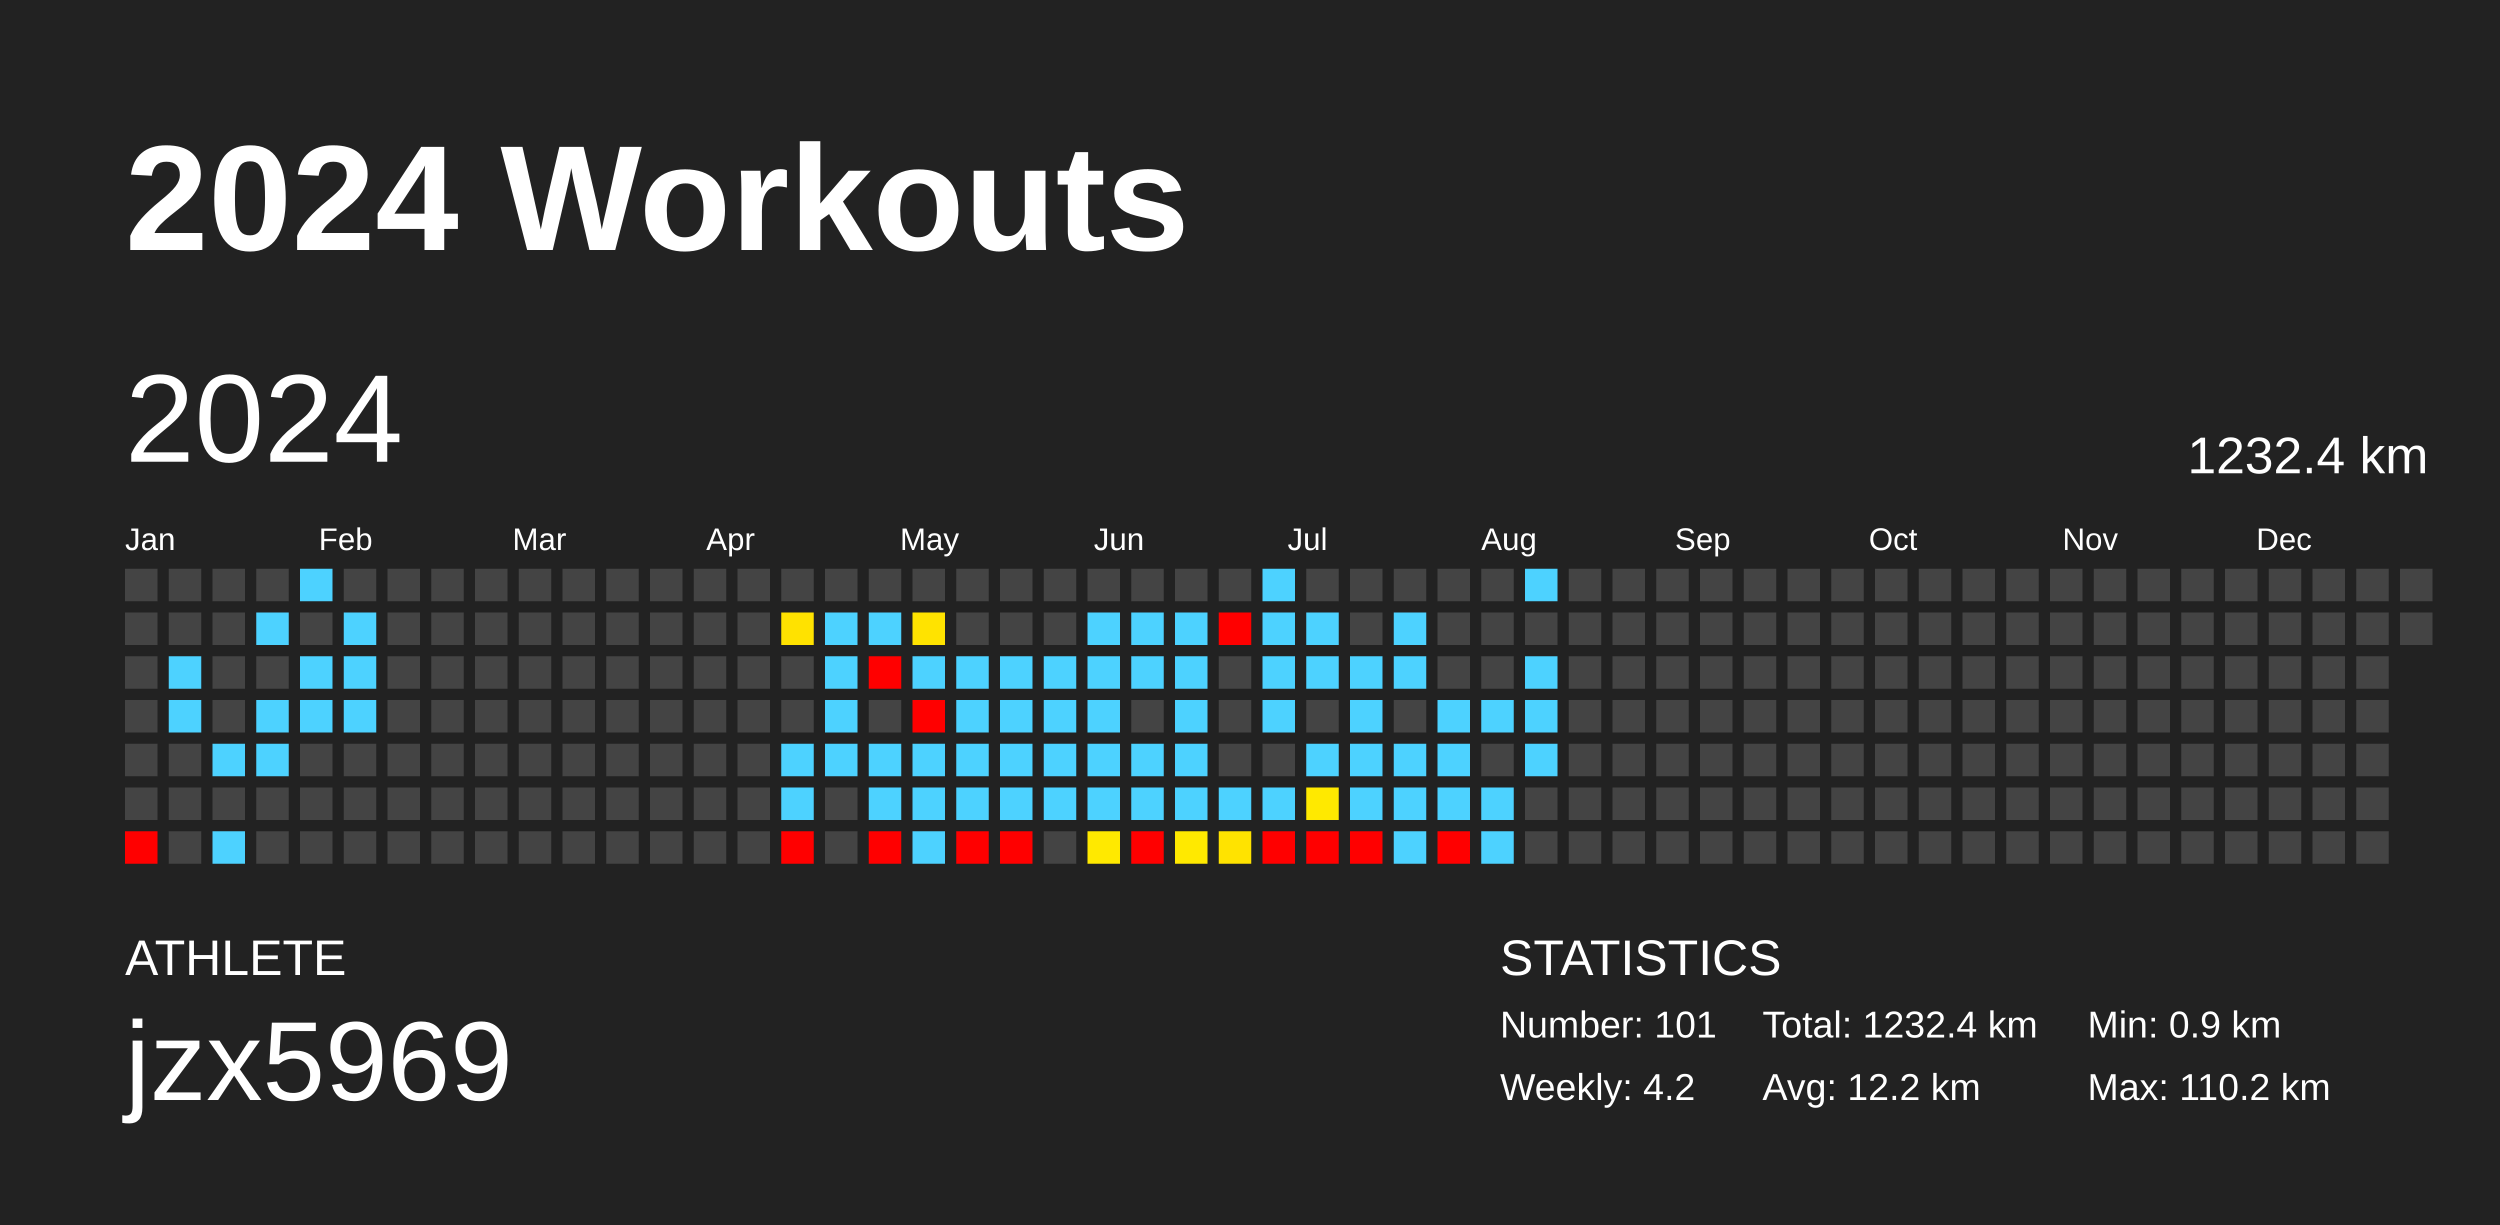
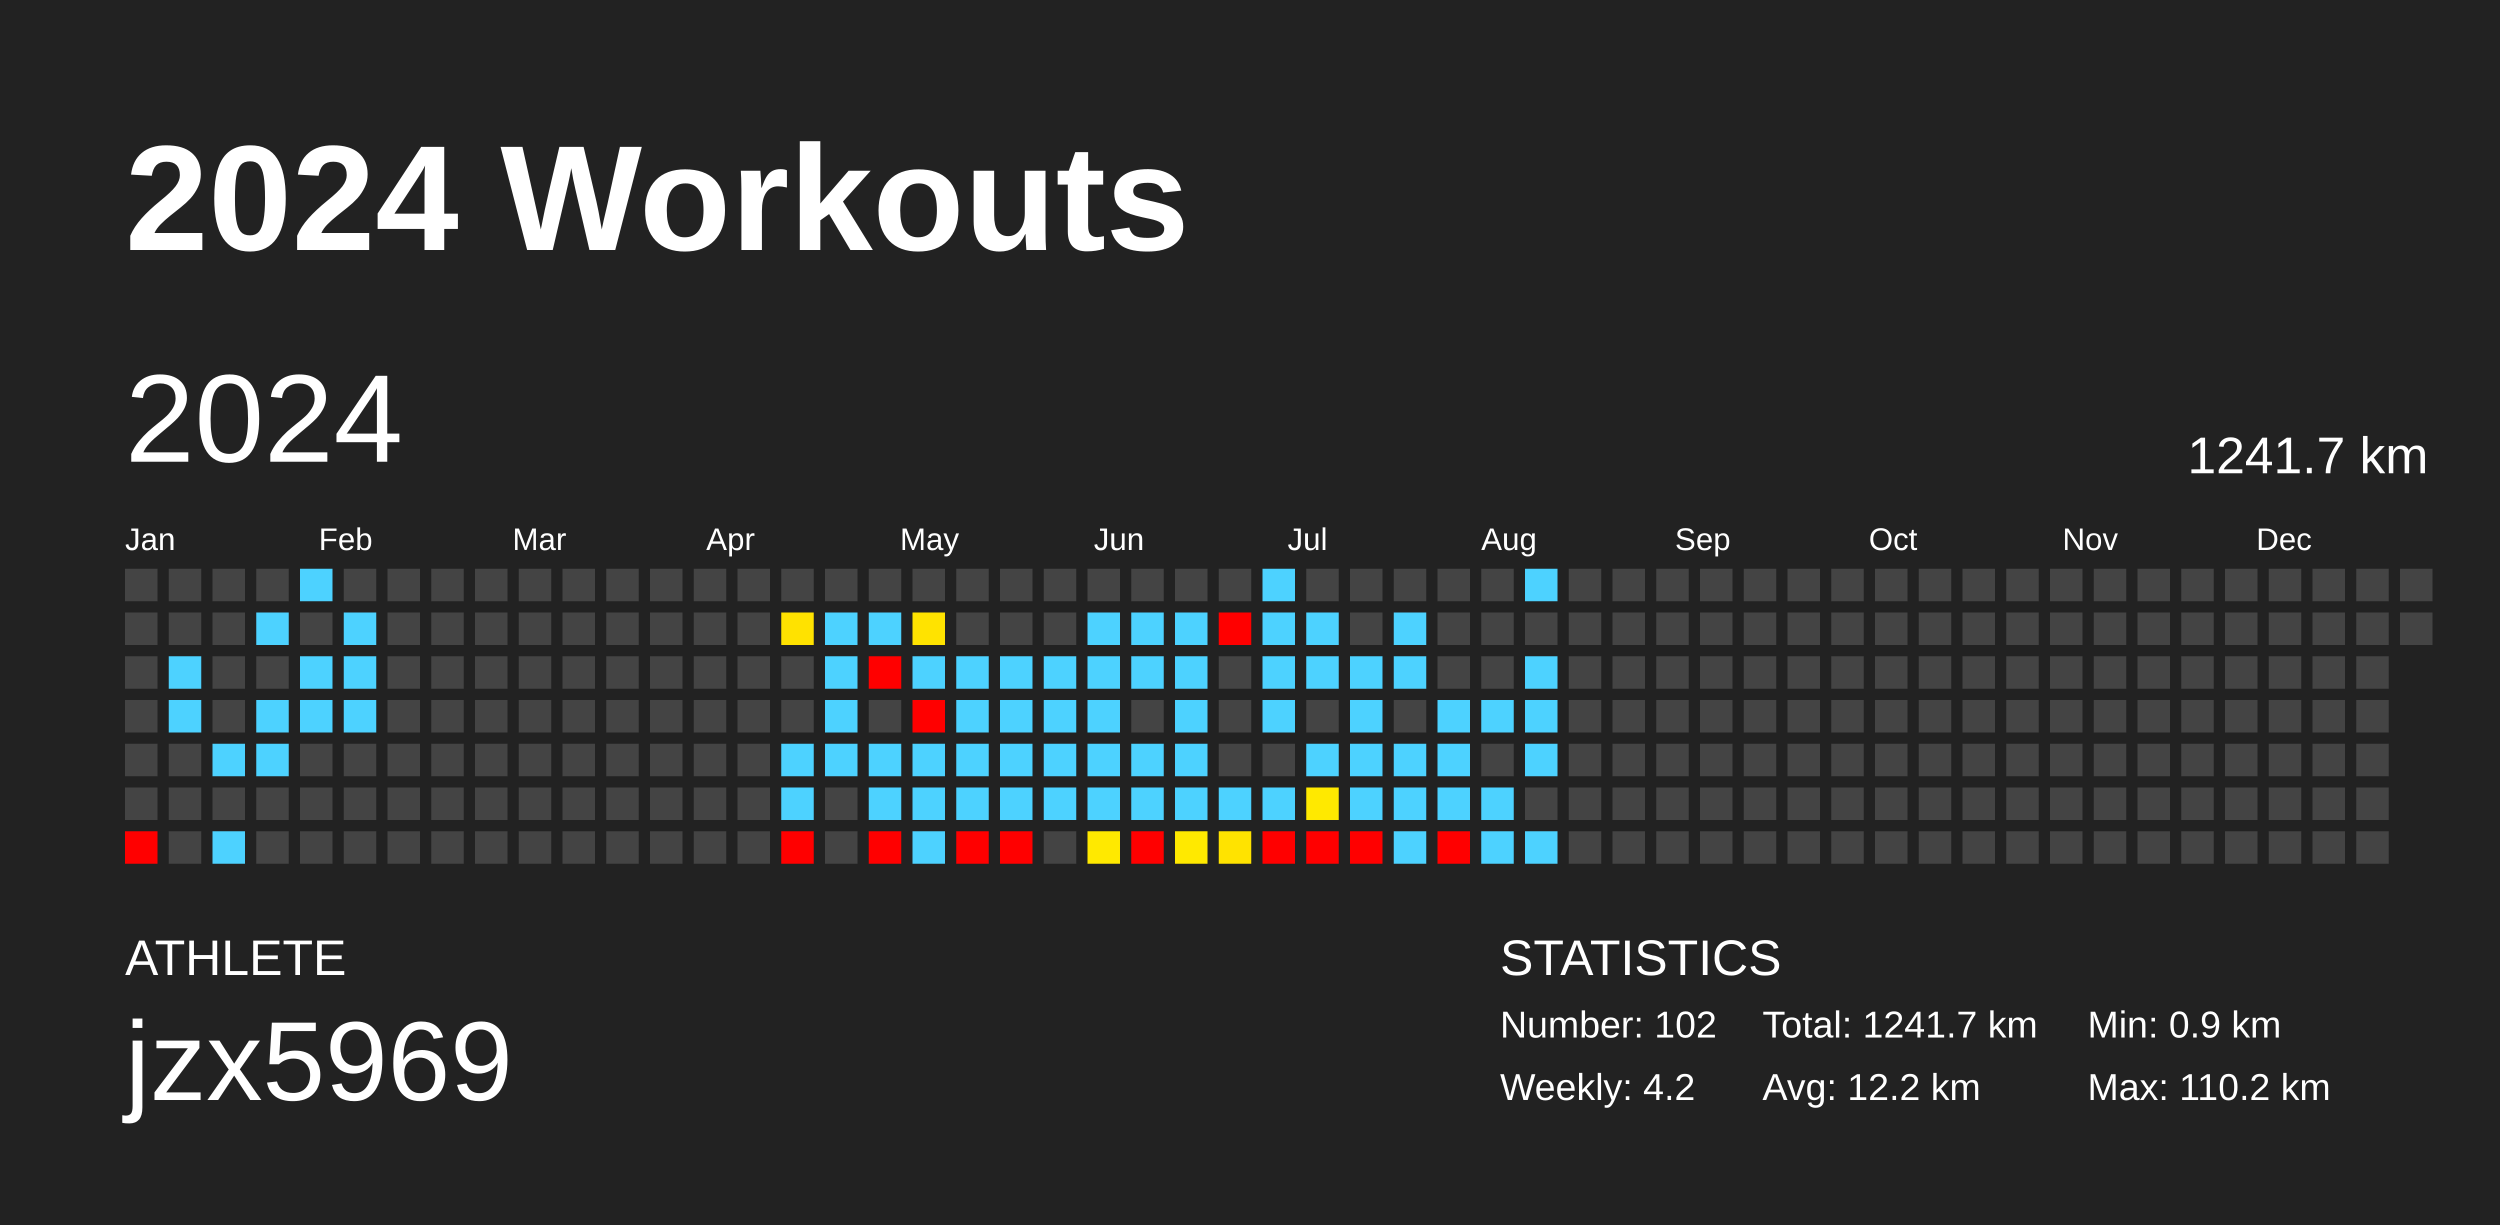
<svg xmlns="http://www.w3.org/2000/svg" baseProfile="full" height="98mm" version="1.1" viewBox="0,0,200,98" width="200mm">
  <defs />
  <rect fill="#222222" height="98" width="200" x="0" y="0" />
  <text fill="#FFFFFF" style="font-size:12px; font-family:Arial; font-weight:bold;" x="10" y="20">2024 Workouts</text>
  <text fill="#FFFFFF" style="font-size:4px; font-family:Arial" x="10" y="78">ATHLETE</text>
  <text fill="#FFFFFF" style="font-size:9px; font-family:Arial" x="10" y="88">jzx5969</text>
  <text fill="#FFFFFF" style="font-size:4px; font-family:Arial" x="120" y="78">STATISTICS</text>
-   <text fill="#FFFFFF" style="font-size:3px; font-family:Arial" x="120" y="83">Number: 101</text>
+   <text fill="#FFFFFF" style="font-size:3px; font-family:Arial" x="120" y="83">Number: 102</text>
  <text fill="#FFFFFF" style="font-size:3px; font-family:Arial" x="120" y="88">Weekly: 4.2</text>
-   <text fill="#FFFFFF" style="font-size:3px; font-family:Arial" x="141" y="83">Total: 1232.4 km</text>
+   <text fill="#FFFFFF" style="font-size:3px; font-family:Arial" x="141" y="83">Total: 1241.7 km</text>
  <text fill="#FFFFFF" style="font-size:3px; font-family:Arial" x="141" y="88">Avg: 12.2 km</text>
  <text fill="#FFFFFF" style="font-size:3px; font-family:Arial" x="167" y="83">Min: 0.9 km</text>
  <text fill="#FFFFFF" style="font-size:3px; font-family:Arial" x="167" y="88">Max: 110.2 km</text>
  <text dominant-baseline="hanging" fill="#FFFFFF" style="font-size:10.0px; font-family:Arial;" x="10" y="30">2024</text>
-   <text dominant-baseline="hanging" fill="#FFFFFF" style="font-size:4.125px; font-family:Arial;" x="175" y="35">1232.4 km</text>
+   <text dominant-baseline="hanging" fill="#FFFFFF" style="font-size:4.125px; font-family:Arial;" x="175" y="35">1241.7 km</text>
  <text fill="#FFFFFF" style="font-size:2.5px; font-family:Arial" x="10.0" y="44">Jan</text>
  <text fill="#FFFFFF" style="font-size:2.5px; font-family:Arial" x="25.5" y="44">Feb</text>
  <text fill="#FFFFFF" style="font-size:2.5px; font-family:Arial" x="41.0" y="44">Mar</text>
  <text fill="#FFFFFF" style="font-size:2.5px; font-family:Arial" x="56.5" y="44">Apr</text>
  <text fill="#FFFFFF" style="font-size:2.5px; font-family:Arial" x="72.0" y="44">May</text>
  <text fill="#FFFFFF" style="font-size:2.5px; font-family:Arial" x="87.5" y="44">Jun</text>
  <text fill="#FFFFFF" style="font-size:2.5px; font-family:Arial" x="103.0" y="44">Jul</text>
  <text fill="#FFFFFF" style="font-size:2.5px; font-family:Arial" x="118.5" y="44">Aug</text>
  <text fill="#FFFFFF" style="font-size:2.5px; font-family:Arial" x="134.0" y="44">Sep</text>
  <text fill="#FFFFFF" style="font-size:2.5px; font-family:Arial" x="149.5" y="44">Oct</text>
  <text fill="#FFFFFF" style="font-size:2.5px; font-family:Arial" x="165.0" y="44">Nov</text>
  <text fill="#FFFFFF" style="font-size:2.5px; font-family:Arial" x="180.5" y="44">Dec</text>
  <rect fill="#444444" height="2.6" width="2.6" x="10.0" y="45.5" />
  <rect fill="#444444" height="2.6" width="2.6" x="10.0" y="49.0" />
  <rect fill="#444444" height="2.6" width="2.6" x="10.0" y="52.5" />
  <rect fill="#444444" height="2.6" width="2.6" x="10.0" y="56.0" />
  <rect fill="#444444" height="2.6" width="2.6" x="10.0" y="59.5" />
  <rect fill="#444444" height="2.6" width="2.6" x="10.0" y="63.0" />
  <rect fill="red" height="2.6" width="2.6" x="10.0" y="66.5" />
  <rect fill="#444444" height="2.6" width="2.6" x="13.5" y="45.5" />
  <rect fill="#444444" height="2.6" width="2.6" x="13.5" y="49.0" />
  <rect fill="#4dd2ff" height="2.6" width="2.6" x="13.5" y="52.5" />
  <rect fill="#4dd2ff" height="2.6" width="2.6" x="13.5" y="56.0" />
  <rect fill="#444444" height="2.6" width="2.6" x="13.5" y="59.5" />
  <rect fill="#444444" height="2.6" width="2.6" x="13.5" y="63.0" />
  <rect fill="#444444" height="2.6" width="2.6" x="13.5" y="66.5" />
  <rect fill="#444444" height="2.6" width="2.6" x="17.0" y="45.5" />
  <rect fill="#444444" height="2.6" width="2.6" x="17.0" y="49.0" />
  <rect fill="#444444" height="2.6" width="2.6" x="17.0" y="52.5" />
  <rect fill="#444444" height="2.6" width="2.6" x="17.0" y="56.0" />
  <rect fill="#4dd2ff" height="2.6" width="2.6" x="17.0" y="59.5" />
  <rect fill="#444444" height="2.6" width="2.6" x="17.0" y="63.0" />
  <rect fill="#4dd2ff" height="2.6" width="2.6" x="17.0" y="66.5" />
  <rect fill="#444444" height="2.6" width="2.6" x="20.5" y="45.5" />
  <rect fill="#4dd2ff" height="2.6" width="2.6" x="20.5" y="49.0" />
  <rect fill="#444444" height="2.6" width="2.6" x="20.5" y="52.5" />
  <rect fill="#4dd2ff" height="2.6" width="2.6" x="20.5" y="56.0" />
  <rect fill="#4dd2ff" height="2.6" width="2.6" x="20.5" y="59.5" />
  <rect fill="#444444" height="2.6" width="2.6" x="20.5" y="63.0" />
  <rect fill="#444444" height="2.6" width="2.6" x="20.5" y="66.5" />
  <rect fill="#4dd2ff" height="2.6" width="2.6" x="24.0" y="45.5" />
  <rect fill="#444444" height="2.6" width="2.6" x="24.0" y="49.0" />
  <rect fill="#4dd2ff" height="2.6" width="2.6" x="24.0" y="52.5" />
  <rect fill="#4dd2ff" height="2.6" width="2.6" x="24.0" y="56.0" />
  <rect fill="#444444" height="2.6" width="2.6" x="24.0" y="59.5" />
  <rect fill="#444444" height="2.6" width="2.6" x="24.0" y="63.0" />
  <rect fill="#444444" height="2.6" width="2.6" x="24.0" y="66.5" />
  <rect fill="#444444" height="2.6" width="2.6" x="27.5" y="45.5" />
  <rect fill="#4dd2ff" height="2.6" width="2.6" x="27.5" y="49.0" />
  <rect fill="#4dd2ff" height="2.6" width="2.6" x="27.5" y="52.5" />
  <rect fill="#4dd2ff" height="2.6" width="2.6" x="27.5" y="56.0" />
  <rect fill="#444444" height="2.6" width="2.6" x="27.5" y="59.5" />
  <rect fill="#444444" height="2.6" width="2.6" x="27.5" y="63.0" />
  <rect fill="#444444" height="2.6" width="2.6" x="27.5" y="66.5" />
  <rect fill="#444444" height="2.6" width="2.6" x="31.0" y="45.5" />
  <rect fill="#444444" height="2.6" width="2.6" x="31.0" y="49.0" />
  <rect fill="#444444" height="2.6" width="2.6" x="31.0" y="52.5" />
  <rect fill="#444444" height="2.6" width="2.6" x="31.0" y="56.0" />
  <rect fill="#444444" height="2.6" width="2.6" x="31.0" y="59.5" />
  <rect fill="#444444" height="2.6" width="2.6" x="31.0" y="63.0" />
  <rect fill="#444444" height="2.6" width="2.6" x="31.0" y="66.5" />
  <rect fill="#444444" height="2.6" width="2.6" x="34.5" y="45.5" />
  <rect fill="#444444" height="2.6" width="2.6" x="34.5" y="49.0" />
  <rect fill="#444444" height="2.6" width="2.6" x="34.5" y="52.5" />
  <rect fill="#444444" height="2.6" width="2.6" x="34.5" y="56.0" />
  <rect fill="#444444" height="2.6" width="2.6" x="34.5" y="59.5" />
  <rect fill="#444444" height="2.6" width="2.6" x="34.5" y="63.0" />
  <rect fill="#444444" height="2.6" width="2.6" x="34.5" y="66.5" />
  <rect fill="#444444" height="2.6" width="2.6" x="38.0" y="45.5" />
  <rect fill="#444444" height="2.6" width="2.6" x="38.0" y="49.0" />
  <rect fill="#444444" height="2.6" width="2.6" x="38.0" y="52.5" />
  <rect fill="#444444" height="2.6" width="2.6" x="38.0" y="56.0" />
  <rect fill="#444444" height="2.6" width="2.6" x="38.0" y="59.5" />
  <rect fill="#444444" height="2.6" width="2.6" x="38.0" y="63.0" />
  <rect fill="#444444" height="2.6" width="2.6" x="38.0" y="66.5" />
  <rect fill="#444444" height="2.6" width="2.6" x="41.5" y="45.5" />
  <rect fill="#444444" height="2.6" width="2.6" x="41.5" y="49.0" />
  <rect fill="#444444" height="2.6" width="2.6" x="41.5" y="52.5" />
  <rect fill="#444444" height="2.6" width="2.6" x="41.5" y="56.0" />
  <rect fill="#444444" height="2.6" width="2.6" x="41.5" y="59.5" />
  <rect fill="#444444" height="2.6" width="2.6" x="41.5" y="63.0" />
  <rect fill="#444444" height="2.6" width="2.6" x="41.5" y="66.5" />
  <rect fill="#444444" height="2.6" width="2.6" x="45.0" y="45.5" />
  <rect fill="#444444" height="2.6" width="2.6" x="45.0" y="49.0" />
  <rect fill="#444444" height="2.6" width="2.6" x="45.0" y="52.5" />
  <rect fill="#444444" height="2.6" width="2.6" x="45.0" y="56.0" />
  <rect fill="#444444" height="2.6" width="2.6" x="45.0" y="59.5" />
  <rect fill="#444444" height="2.6" width="2.6" x="45.0" y="63.0" />
  <rect fill="#444444" height="2.6" width="2.6" x="45.0" y="66.5" />
  <rect fill="#444444" height="2.6" width="2.6" x="48.5" y="45.5" />
  <rect fill="#444444" height="2.6" width="2.6" x="48.5" y="49.0" />
  <rect fill="#444444" height="2.6" width="2.6" x="48.5" y="52.5" />
  <rect fill="#444444" height="2.6" width="2.6" x="48.5" y="56.0" />
  <rect fill="#444444" height="2.6" width="2.6" x="48.5" y="59.5" />
  <rect fill="#444444" height="2.6" width="2.6" x="48.5" y="63.0" />
  <rect fill="#444444" height="2.6" width="2.6" x="48.5" y="66.5" />
  <rect fill="#444444" height="2.6" width="2.6" x="52.0" y="45.5" />
  <rect fill="#444444" height="2.6" width="2.6" x="52.0" y="49.0" />
  <rect fill="#444444" height="2.6" width="2.6" x="52.0" y="52.5" />
  <rect fill="#444444" height="2.6" width="2.6" x="52.0" y="56.0" />
  <rect fill="#444444" height="2.6" width="2.6" x="52.0" y="59.5" />
  <rect fill="#444444" height="2.6" width="2.6" x="52.0" y="63.0" />
  <rect fill="#444444" height="2.6" width="2.6" x="52.0" y="66.5" />
  <rect fill="#444444" height="2.6" width="2.6" x="55.5" y="45.5" />
  <rect fill="#444444" height="2.6" width="2.6" x="55.5" y="49.0" />
  <rect fill="#444444" height="2.6" width="2.6" x="55.5" y="52.5" />
  <rect fill="#444444" height="2.6" width="2.6" x="55.5" y="56.0" />
  <rect fill="#444444" height="2.6" width="2.6" x="55.5" y="59.5" />
  <rect fill="#444444" height="2.6" width="2.6" x="55.5" y="63.0" />
  <rect fill="#444444" height="2.6" width="2.6" x="55.5" y="66.5" />
  <rect fill="#444444" height="2.6" width="2.6" x="59.0" y="45.5" />
  <rect fill="#444444" height="2.6" width="2.6" x="59.0" y="49.0" />
  <rect fill="#444444" height="2.6" width="2.6" x="59.0" y="52.5" />
  <rect fill="#444444" height="2.6" width="2.6" x="59.0" y="56.0" />
  <rect fill="#444444" height="2.6" width="2.6" x="59.0" y="59.5" />
  <rect fill="#444444" height="2.6" width="2.6" x="59.0" y="63.0" />
  <rect fill="#444444" height="2.6" width="2.6" x="59.0" y="66.5" />
  <rect fill="#444444" height="2.6" width="2.6" x="62.5" y="45.5" />
  <rect fill="#ffe200" height="2.6" width="2.6" x="62.5" y="49.0" />
  <rect fill="#444444" height="2.6" width="2.6" x="62.5" y="52.5" />
  <rect fill="#444444" height="2.6" width="2.6" x="62.5" y="56.0" />
  <rect fill="#4dd2ff" height="2.6" width="2.6" x="62.5" y="59.5" />
  <rect fill="#4dd2ff" height="2.6" width="2.6" x="62.5" y="63.0" />
  <rect fill="red" height="2.6" width="2.6" x="62.5" y="66.5" />
  <rect fill="#444444" height="2.6" width="2.6" x="66.0" y="45.5" />
  <rect fill="#4dd2ff" height="2.6" width="2.6" x="66.0" y="49.0" />
  <rect fill="#4dd2ff" height="2.6" width="2.6" x="66.0" y="52.5" />
  <rect fill="#4dd2ff" height="2.6" width="2.6" x="66.0" y="56.0" />
  <rect fill="#4dd2ff" height="2.6" width="2.6" x="66.0" y="59.5" />
  <rect fill="#444444" height="2.6" width="2.6" x="66.0" y="63.0" />
  <rect fill="#444444" height="2.6" width="2.6" x="66.0" y="66.5" />
  <rect fill="#444444" height="2.6" width="2.6" x="69.5" y="45.5" />
  <rect fill="#4dd2ff" height="2.6" width="2.6" x="69.5" y="49.0" />
  <rect fill="red" height="2.6" width="2.6" x="69.5" y="52.5" />
  <rect fill="#444444" height="2.6" width="2.6" x="69.5" y="56.0" />
  <rect fill="#4dd2ff" height="2.6" width="2.6" x="69.5" y="59.5" />
  <rect fill="#4dd2ff" height="2.6" width="2.6" x="69.5" y="63.0" />
  <rect fill="red" height="2.6" width="2.6" x="69.5" y="66.5" />
  <rect fill="#444444" height="2.6" width="2.6" x="73.0" y="45.5" />
  <rect fill="#ffe300" height="2.6" width="2.6" x="73.0" y="49.0" />
  <rect fill="#4dd2ff" height="2.6" width="2.6" x="73.0" y="52.5" />
  <rect fill="red" height="2.6" width="2.6" x="73.0" y="56.0" />
  <rect fill="#4dd2ff" height="2.6" width="2.6" x="73.0" y="59.5" />
  <rect fill="#4dd2ff" height="2.6" width="2.6" x="73.0" y="63.0" />
  <rect fill="#4dd2ff" height="2.6" width="2.6" x="73.0" y="66.5" />
  <rect fill="#444444" height="2.6" width="2.6" x="76.5" y="45.5" />
  <rect fill="#444444" height="2.6" width="2.6" x="76.5" y="49.0" />
  <rect fill="#4dd2ff" height="2.6" width="2.6" x="76.5" y="52.5" />
  <rect fill="#4dd2ff" height="2.6" width="2.6" x="76.5" y="56.0" />
  <rect fill="#4dd2ff" height="2.6" width="2.6" x="76.5" y="59.5" />
  <rect fill="#4dd2ff" height="2.6" width="2.6" x="76.5" y="63.0" />
  <rect fill="red" height="2.6" width="2.6" x="76.5" y="66.5" />
  <rect fill="#444444" height="2.6" width="2.6" x="80.0" y="45.5" />
  <rect fill="#444444" height="2.6" width="2.6" x="80.0" y="49.0" />
  <rect fill="#4dd2ff" height="2.6" width="2.6" x="80.0" y="52.5" />
  <rect fill="#4dd2ff" height="2.6" width="2.6" x="80.0" y="56.0" />
  <rect fill="#4dd2ff" height="2.6" width="2.6" x="80.0" y="59.5" />
  <rect fill="#4dd2ff" height="2.6" width="2.6" x="80.0" y="63.0" />
  <rect fill="red" height="2.6" width="2.6" x="80.0" y="66.5" />
  <rect fill="#444444" height="2.6" width="2.6" x="83.5" y="45.5" />
  <rect fill="#444444" height="2.6" width="2.6" x="83.5" y="49.0" />
  <rect fill="#4dd2ff" height="2.6" width="2.6" x="83.5" y="52.5" />
  <rect fill="#4dd2ff" height="2.6" width="2.6" x="83.5" y="56.0" />
  <rect fill="#4dd2ff" height="2.6" width="2.6" x="83.5" y="59.5" />
  <rect fill="#4dd2ff" height="2.6" width="2.6" x="83.5" y="63.0" />
  <rect fill="#444444" height="2.6" width="2.6" x="83.5" y="66.5" />
  <rect fill="#444444" height="2.6" width="2.6" x="87.0" y="45.5" />
  <rect fill="#4dd2ff" height="2.6" width="2.6" x="87.0" y="49.0" />
  <rect fill="#4dd2ff" height="2.6" width="2.6" x="87.0" y="52.5" />
  <rect fill="#4dd2ff" height="2.6" width="2.6" x="87.0" y="56.0" />
  <rect fill="#4dd2ff" height="2.6" width="2.6" x="87.0" y="59.5" />
  <rect fill="#4dd2ff" height="2.6" width="2.6" x="87.0" y="63.0" />
  <rect fill="#ffe900" height="2.6" width="2.6" x="87.0" y="66.5" />
  <rect fill="#444444" height="2.6" width="2.6" x="90.5" y="45.5" />
  <rect fill="#4dd2ff" height="2.6" width="2.6" x="90.5" y="49.0" />
  <rect fill="#4dd2ff" height="2.6" width="2.6" x="90.5" y="52.5" />
  <rect fill="#444444" height="2.6" width="2.6" x="90.5" y="56.0" />
  <rect fill="#4dd2ff" height="2.6" width="2.6" x="90.5" y="59.5" />
  <rect fill="#4dd2ff" height="2.6" width="2.6" x="90.5" y="63.0" />
  <rect fill="red" height="2.6" width="2.6" x="90.5" y="66.5" />
  <rect fill="#444444" height="2.6" width="2.6" x="94.0" y="45.5" />
  <rect fill="#4dd2ff" height="2.6" width="2.6" x="94.0" y="49.0" />
  <rect fill="#4dd2ff" height="2.6" width="2.6" x="94.0" y="52.5" />
  <rect fill="#4dd2ff" height="2.6" width="2.6" x="94.0" y="56.0" />
  <rect fill="#4dd2ff" height="2.6" width="2.6" x="94.0" y="59.5" />
  <rect fill="#4dd2ff" height="2.6" width="2.6" x="94.0" y="63.0" />
  <rect fill="#ffe900" height="2.6" width="2.6" x="94.0" y="66.5" />
  <rect fill="#444444" height="2.6" width="2.6" x="97.5" y="45.5" />
  <rect fill="red" height="2.6" width="2.6" x="97.5" y="49.0" />
  <rect fill="#444444" height="2.6" width="2.6" x="97.5" y="52.5" />
  <rect fill="#444444" height="2.6" width="2.6" x="97.5" y="56.0" />
  <rect fill="#444444" height="2.6" width="2.6" x="97.5" y="59.5" />
  <rect fill="#4dd2ff" height="2.6" width="2.6" x="97.5" y="63.0" />
  <rect fill="#ffe300" height="2.6" width="2.6" x="97.5" y="66.5" />
  <rect fill="#4dd2ff" height="2.6" width="2.6" x="101.0" y="45.5" />
  <rect fill="#4dd2ff" height="2.6" width="2.6" x="101.0" y="49.0" />
  <rect fill="#4dd2ff" height="2.6" width="2.6" x="101.0" y="52.5" />
  <rect fill="#4dd2ff" height="2.6" width="2.6" x="101.0" y="56.0" />
  <rect fill="#444444" height="2.6" width="2.6" x="101.0" y="59.5" />
  <rect fill="#4dd2ff" height="2.6" width="2.6" x="101.0" y="63.0" />
  <rect fill="red" height="2.6" width="2.6" x="101.0" y="66.5" />
  <rect fill="#444444" height="2.6" width="2.6" x="104.5" y="45.5" />
  <rect fill="#4dd2ff" height="2.6" width="2.6" x="104.5" y="49.0" />
  <rect fill="#4dd2ff" height="2.6" width="2.6" x="104.5" y="52.5" />
  <rect fill="#444444" height="2.6" width="2.6" x="104.5" y="56.0" />
  <rect fill="#4dd2ff" height="2.6" width="2.6" x="104.5" y="59.5" />
  <rect fill="#ffe900" height="2.6" width="2.6" x="104.5" y="63.0" />
  <rect fill="red" height="2.6" width="2.6" x="104.5" y="66.5" />
  <rect fill="#444444" height="2.6" width="2.6" x="108.0" y="45.5" />
  <rect fill="#444444" height="2.6" width="2.6" x="108.0" y="49.0" />
  <rect fill="#4dd2ff" height="2.6" width="2.6" x="108.0" y="52.5" />
  <rect fill="#4dd2ff" height="2.6" width="2.6" x="108.0" y="56.0" />
  <rect fill="#4dd2ff" height="2.6" width="2.6" x="108.0" y="59.5" />
  <rect fill="#4dd2ff" height="2.6" width="2.6" x="108.0" y="63.0" />
  <rect fill="red" height="2.6" width="2.6" x="108.0" y="66.5" />
  <rect fill="#444444" height="2.6" width="2.6" x="111.5" y="45.5" />
  <rect fill="#4dd2ff" height="2.6" width="2.6" x="111.5" y="49.0" />
  <rect fill="#4dd2ff" height="2.6" width="2.6" x="111.5" y="52.5" />
  <rect fill="#444444" height="2.6" width="2.6" x="111.5" y="56.0" />
  <rect fill="#4dd2ff" height="2.6" width="2.6" x="111.5" y="59.5" />
  <rect fill="#4dd2ff" height="2.6" width="2.6" x="111.5" y="63.0" />
  <rect fill="#4dd2ff" height="2.6" width="2.6" x="111.5" y="66.5" />
  <rect fill="#444444" height="2.6" width="2.6" x="115.0" y="45.5" />
  <rect fill="#444444" height="2.6" width="2.6" x="115.0" y="49.0" />
  <rect fill="#444444" height="2.6" width="2.6" x="115.0" y="52.5" />
  <rect fill="#4dd2ff" height="2.6" width="2.6" x="115.0" y="56.0" />
  <rect fill="#4dd2ff" height="2.6" width="2.6" x="115.0" y="59.5" />
  <rect fill="#4dd2ff" height="2.6" width="2.6" x="115.0" y="63.0" />
  <rect fill="red" height="2.6" width="2.6" x="115.0" y="66.5" />
  <rect fill="#444444" height="2.6" width="2.6" x="118.5" y="45.5" />
  <rect fill="#444444" height="2.6" width="2.6" x="118.5" y="49.0" />
  <rect fill="#444444" height="2.6" width="2.6" x="118.5" y="52.5" />
  <rect fill="#4dd2ff" height="2.6" width="2.6" x="118.5" y="56.0" />
  <rect fill="#444444" height="2.6" width="2.6" x="118.5" y="59.5" />
  <rect fill="#4dd2ff" height="2.6" width="2.6" x="118.5" y="63.0" />
  <rect fill="#4dd2ff" height="2.6" width="2.6" x="118.5" y="66.5" />
  <rect fill="#4dd2ff" height="2.6" width="2.6" x="122.0" y="45.5" />
  <rect fill="#444444" height="2.6" width="2.6" x="122.0" y="49.0" />
  <rect fill="#4dd2ff" height="2.6" width="2.6" x="122.0" y="52.5" />
  <rect fill="#4dd2ff" height="2.6" width="2.6" x="122.0" y="56.0" />
  <rect fill="#4dd2ff" height="2.6" width="2.6" x="122.0" y="59.5" />
  <rect fill="#444444" height="2.6" width="2.6" x="122.0" y="63.0" />
-   <rect fill="#444444" height="2.6" width="2.6" x="122.0" y="66.5" />
+   <rect fill="#4dd2ff" height="2.6" width="2.6" x="122.0" y="66.5" />
  <rect fill="#444444" height="2.6" width="2.6" x="125.5" y="45.5" />
  <rect fill="#444444" height="2.6" width="2.6" x="125.5" y="49.0" />
  <rect fill="#444444" height="2.6" width="2.6" x="125.5" y="52.5" />
  <rect fill="#444444" height="2.6" width="2.6" x="125.5" y="56.0" />
  <rect fill="#444444" height="2.6" width="2.6" x="125.5" y="59.5" />
  <rect fill="#444444" height="2.6" width="2.6" x="125.5" y="63.0" />
  <rect fill="#444444" height="2.6" width="2.6" x="125.5" y="66.5" />
  <rect fill="#444444" height="2.6" width="2.6" x="129.0" y="45.5" />
  <rect fill="#444444" height="2.6" width="2.6" x="129.0" y="49.0" />
  <rect fill="#444444" height="2.6" width="2.6" x="129.0" y="52.5" />
  <rect fill="#444444" height="2.6" width="2.6" x="129.0" y="56.0" />
  <rect fill="#444444" height="2.6" width="2.6" x="129.0" y="59.5" />
  <rect fill="#444444" height="2.6" width="2.6" x="129.0" y="63.0" />
  <rect fill="#444444" height="2.6" width="2.6" x="129.0" y="66.5" />
  <rect fill="#444444" height="2.6" width="2.6" x="132.5" y="45.5" />
  <rect fill="#444444" height="2.6" width="2.6" x="132.5" y="49.0" />
  <rect fill="#444444" height="2.6" width="2.6" x="132.5" y="52.5" />
  <rect fill="#444444" height="2.6" width="2.6" x="132.5" y="56.0" />
  <rect fill="#444444" height="2.6" width="2.6" x="132.5" y="59.5" />
  <rect fill="#444444" height="2.6" width="2.6" x="132.5" y="63.0" />
  <rect fill="#444444" height="2.6" width="2.6" x="132.5" y="66.5" />
  <rect fill="#444444" height="2.6" width="2.6" x="136.0" y="45.5" />
  <rect fill="#444444" height="2.6" width="2.6" x="136.0" y="49.0" />
  <rect fill="#444444" height="2.6" width="2.6" x="136.0" y="52.5" />
  <rect fill="#444444" height="2.6" width="2.6" x="136.0" y="56.0" />
  <rect fill="#444444" height="2.6" width="2.6" x="136.0" y="59.5" />
  <rect fill="#444444" height="2.6" width="2.6" x="136.0" y="63.0" />
  <rect fill="#444444" height="2.6" width="2.6" x="136.0" y="66.5" />
  <rect fill="#444444" height="2.6" width="2.6" x="139.5" y="45.5" />
  <rect fill="#444444" height="2.6" width="2.6" x="139.5" y="49.0" />
  <rect fill="#444444" height="2.6" width="2.6" x="139.5" y="52.5" />
  <rect fill="#444444" height="2.6" width="2.6" x="139.5" y="56.0" />
  <rect fill="#444444" height="2.6" width="2.6" x="139.5" y="59.5" />
  <rect fill="#444444" height="2.6" width="2.6" x="139.5" y="63.0" />
  <rect fill="#444444" height="2.6" width="2.6" x="139.5" y="66.5" />
  <rect fill="#444444" height="2.6" width="2.6" x="143.0" y="45.5" />
  <rect fill="#444444" height="2.6" width="2.6" x="143.0" y="49.0" />
  <rect fill="#444444" height="2.6" width="2.6" x="143.0" y="52.5" />
  <rect fill="#444444" height="2.6" width="2.6" x="143.0" y="56.0" />
  <rect fill="#444444" height="2.6" width="2.6" x="143.0" y="59.5" />
  <rect fill="#444444" height="2.6" width="2.6" x="143.0" y="63.0" />
  <rect fill="#444444" height="2.6" width="2.6" x="143.0" y="66.5" />
  <rect fill="#444444" height="2.6" width="2.6" x="146.5" y="45.5" />
  <rect fill="#444444" height="2.6" width="2.6" x="146.5" y="49.0" />
  <rect fill="#444444" height="2.6" width="2.6" x="146.5" y="52.5" />
  <rect fill="#444444" height="2.6" width="2.6" x="146.5" y="56.0" />
  <rect fill="#444444" height="2.6" width="2.6" x="146.5" y="59.5" />
  <rect fill="#444444" height="2.6" width="2.6" x="146.5" y="63.0" />
  <rect fill="#444444" height="2.6" width="2.6" x="146.5" y="66.5" />
  <rect fill="#444444" height="2.6" width="2.6" x="150.0" y="45.5" />
  <rect fill="#444444" height="2.6" width="2.6" x="150.0" y="49.0" />
  <rect fill="#444444" height="2.6" width="2.6" x="150.0" y="52.5" />
  <rect fill="#444444" height="2.6" width="2.6" x="150.0" y="56.0" />
  <rect fill="#444444" height="2.6" width="2.6" x="150.0" y="59.5" />
  <rect fill="#444444" height="2.6" width="2.6" x="150.0" y="63.0" />
  <rect fill="#444444" height="2.6" width="2.6" x="150.0" y="66.5" />
  <rect fill="#444444" height="2.6" width="2.6" x="153.5" y="45.5" />
  <rect fill="#444444" height="2.6" width="2.6" x="153.5" y="49.0" />
  <rect fill="#444444" height="2.6" width="2.6" x="153.5" y="52.5" />
  <rect fill="#444444" height="2.6" width="2.6" x="153.5" y="56.0" />
  <rect fill="#444444" height="2.6" width="2.6" x="153.5" y="59.5" />
  <rect fill="#444444" height="2.6" width="2.6" x="153.5" y="63.0" />
  <rect fill="#444444" height="2.6" width="2.6" x="153.5" y="66.5" />
  <rect fill="#444444" height="2.6" width="2.6" x="157.0" y="45.5" />
  <rect fill="#444444" height="2.6" width="2.6" x="157.0" y="49.0" />
  <rect fill="#444444" height="2.6" width="2.6" x="157.0" y="52.5" />
  <rect fill="#444444" height="2.6" width="2.6" x="157.0" y="56.0" />
  <rect fill="#444444" height="2.6" width="2.6" x="157.0" y="59.5" />
  <rect fill="#444444" height="2.6" width="2.6" x="157.0" y="63.0" />
  <rect fill="#444444" height="2.6" width="2.6" x="157.0" y="66.5" />
  <rect fill="#444444" height="2.6" width="2.6" x="160.5" y="45.5" />
  <rect fill="#444444" height="2.6" width="2.6" x="160.5" y="49.0" />
  <rect fill="#444444" height="2.6" width="2.6" x="160.5" y="52.5" />
  <rect fill="#444444" height="2.6" width="2.6" x="160.5" y="56.0" />
  <rect fill="#444444" height="2.6" width="2.6" x="160.5" y="59.5" />
  <rect fill="#444444" height="2.6" width="2.6" x="160.5" y="63.0" />
  <rect fill="#444444" height="2.6" width="2.6" x="160.5" y="66.5" />
  <rect fill="#444444" height="2.6" width="2.6" x="164.0" y="45.5" />
  <rect fill="#444444" height="2.6" width="2.6" x="164.0" y="49.0" />
  <rect fill="#444444" height="2.6" width="2.6" x="164.0" y="52.5" />
  <rect fill="#444444" height="2.6" width="2.6" x="164.0" y="56.0" />
  <rect fill="#444444" height="2.6" width="2.6" x="164.0" y="59.5" />
  <rect fill="#444444" height="2.6" width="2.6" x="164.0" y="63.0" />
  <rect fill="#444444" height="2.6" width="2.6" x="164.0" y="66.5" />
  <rect fill="#444444" height="2.6" width="2.6" x="167.5" y="45.5" />
  <rect fill="#444444" height="2.6" width="2.6" x="167.5" y="49.0" />
  <rect fill="#444444" height="2.6" width="2.6" x="167.5" y="52.5" />
  <rect fill="#444444" height="2.6" width="2.6" x="167.5" y="56.0" />
  <rect fill="#444444" height="2.6" width="2.6" x="167.5" y="59.5" />
  <rect fill="#444444" height="2.6" width="2.6" x="167.5" y="63.0" />
  <rect fill="#444444" height="2.6" width="2.6" x="167.5" y="66.5" />
  <rect fill="#444444" height="2.6" width="2.6" x="171.0" y="45.5" />
  <rect fill="#444444" height="2.6" width="2.6" x="171.0" y="49.0" />
  <rect fill="#444444" height="2.6" width="2.6" x="171.0" y="52.5" />
  <rect fill="#444444" height="2.6" width="2.6" x="171.0" y="56.0" />
  <rect fill="#444444" height="2.6" width="2.6" x="171.0" y="59.5" />
  <rect fill="#444444" height="2.6" width="2.6" x="171.0" y="63.0" />
  <rect fill="#444444" height="2.6" width="2.6" x="171.0" y="66.5" />
  <rect fill="#444444" height="2.6" width="2.6" x="174.5" y="45.5" />
  <rect fill="#444444" height="2.6" width="2.6" x="174.5" y="49.0" />
  <rect fill="#444444" height="2.6" width="2.6" x="174.5" y="52.5" />
  <rect fill="#444444" height="2.6" width="2.6" x="174.5" y="56.0" />
  <rect fill="#444444" height="2.6" width="2.6" x="174.5" y="59.5" />
  <rect fill="#444444" height="2.6" width="2.6" x="174.5" y="63.0" />
  <rect fill="#444444" height="2.6" width="2.6" x="174.5" y="66.5" />
  <rect fill="#444444" height="2.6" width="2.6" x="178.0" y="45.5" />
  <rect fill="#444444" height="2.6" width="2.6" x="178.0" y="49.0" />
  <rect fill="#444444" height="2.6" width="2.6" x="178.0" y="52.5" />
  <rect fill="#444444" height="2.6" width="2.6" x="178.0" y="56.0" />
  <rect fill="#444444" height="2.6" width="2.6" x="178.0" y="59.5" />
  <rect fill="#444444" height="2.6" width="2.6" x="178.0" y="63.0" />
  <rect fill="#444444" height="2.6" width="2.6" x="178.0" y="66.5" />
  <rect fill="#444444" height="2.6" width="2.6" x="181.5" y="45.5" />
  <rect fill="#444444" height="2.6" width="2.6" x="181.5" y="49.0" />
  <rect fill="#444444" height="2.6" width="2.6" x="181.5" y="52.5" />
  <rect fill="#444444" height="2.6" width="2.6" x="181.5" y="56.0" />
  <rect fill="#444444" height="2.6" width="2.6" x="181.5" y="59.5" />
  <rect fill="#444444" height="2.6" width="2.6" x="181.5" y="63.0" />
  <rect fill="#444444" height="2.6" width="2.6" x="181.5" y="66.5" />
  <rect fill="#444444" height="2.6" width="2.6" x="185.0" y="45.5" />
  <rect fill="#444444" height="2.6" width="2.6" x="185.0" y="49.0" />
  <rect fill="#444444" height="2.6" width="2.6" x="185.0" y="52.5" />
  <rect fill="#444444" height="2.6" width="2.6" x="185.0" y="56.0" />
  <rect fill="#444444" height="2.6" width="2.6" x="185.0" y="59.5" />
  <rect fill="#444444" height="2.6" width="2.6" x="185.0" y="63.0" />
  <rect fill="#444444" height="2.6" width="2.6" x="185.0" y="66.5" />
  <rect fill="#444444" height="2.6" width="2.6" x="188.5" y="45.5" />
  <rect fill="#444444" height="2.6" width="2.6" x="188.5" y="49.0" />
  <rect fill="#444444" height="2.6" width="2.6" x="188.5" y="52.5" />
  <rect fill="#444444" height="2.6" width="2.6" x="188.5" y="56.0" />
  <rect fill="#444444" height="2.6" width="2.6" x="188.5" y="59.5" />
  <rect fill="#444444" height="2.6" width="2.6" x="188.5" y="63.0" />
  <rect fill="#444444" height="2.6" width="2.6" x="188.5" y="66.5" />
  <rect fill="#444444" height="2.6" width="2.6" x="192.0" y="45.5" />
  <rect fill="#444444" height="2.6" width="2.6" x="192.0" y="49.0" />
</svg>
